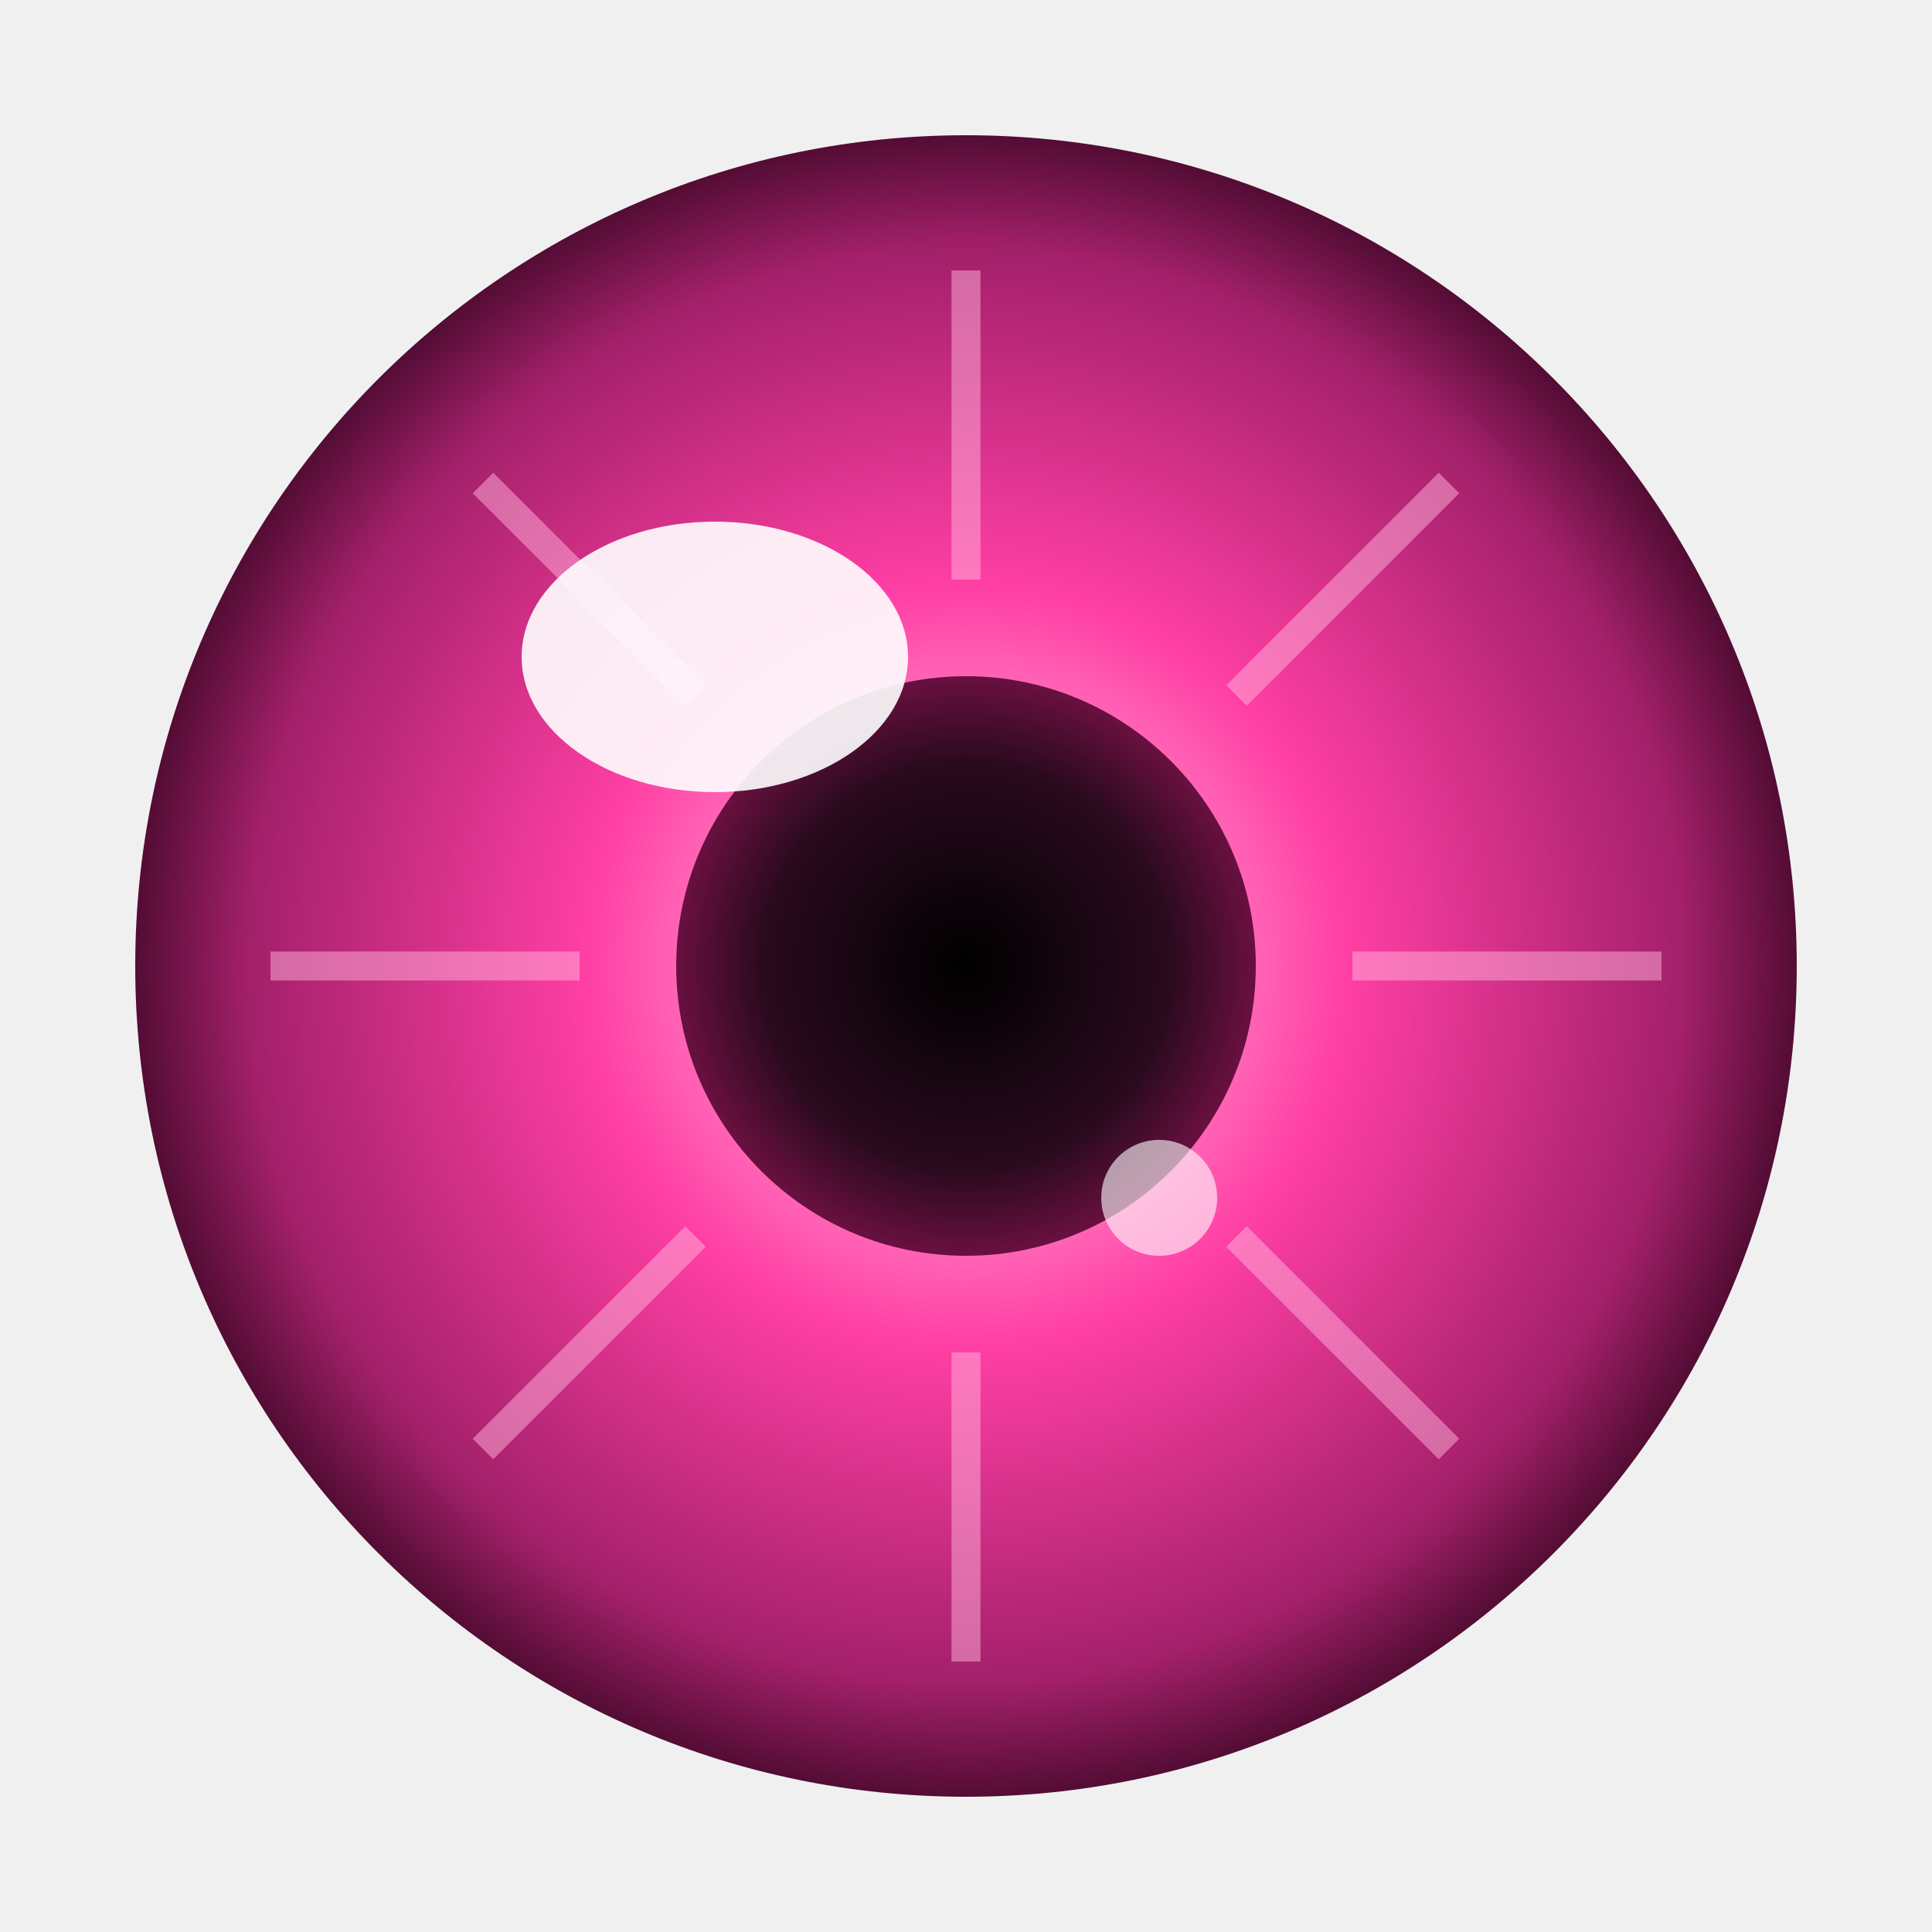
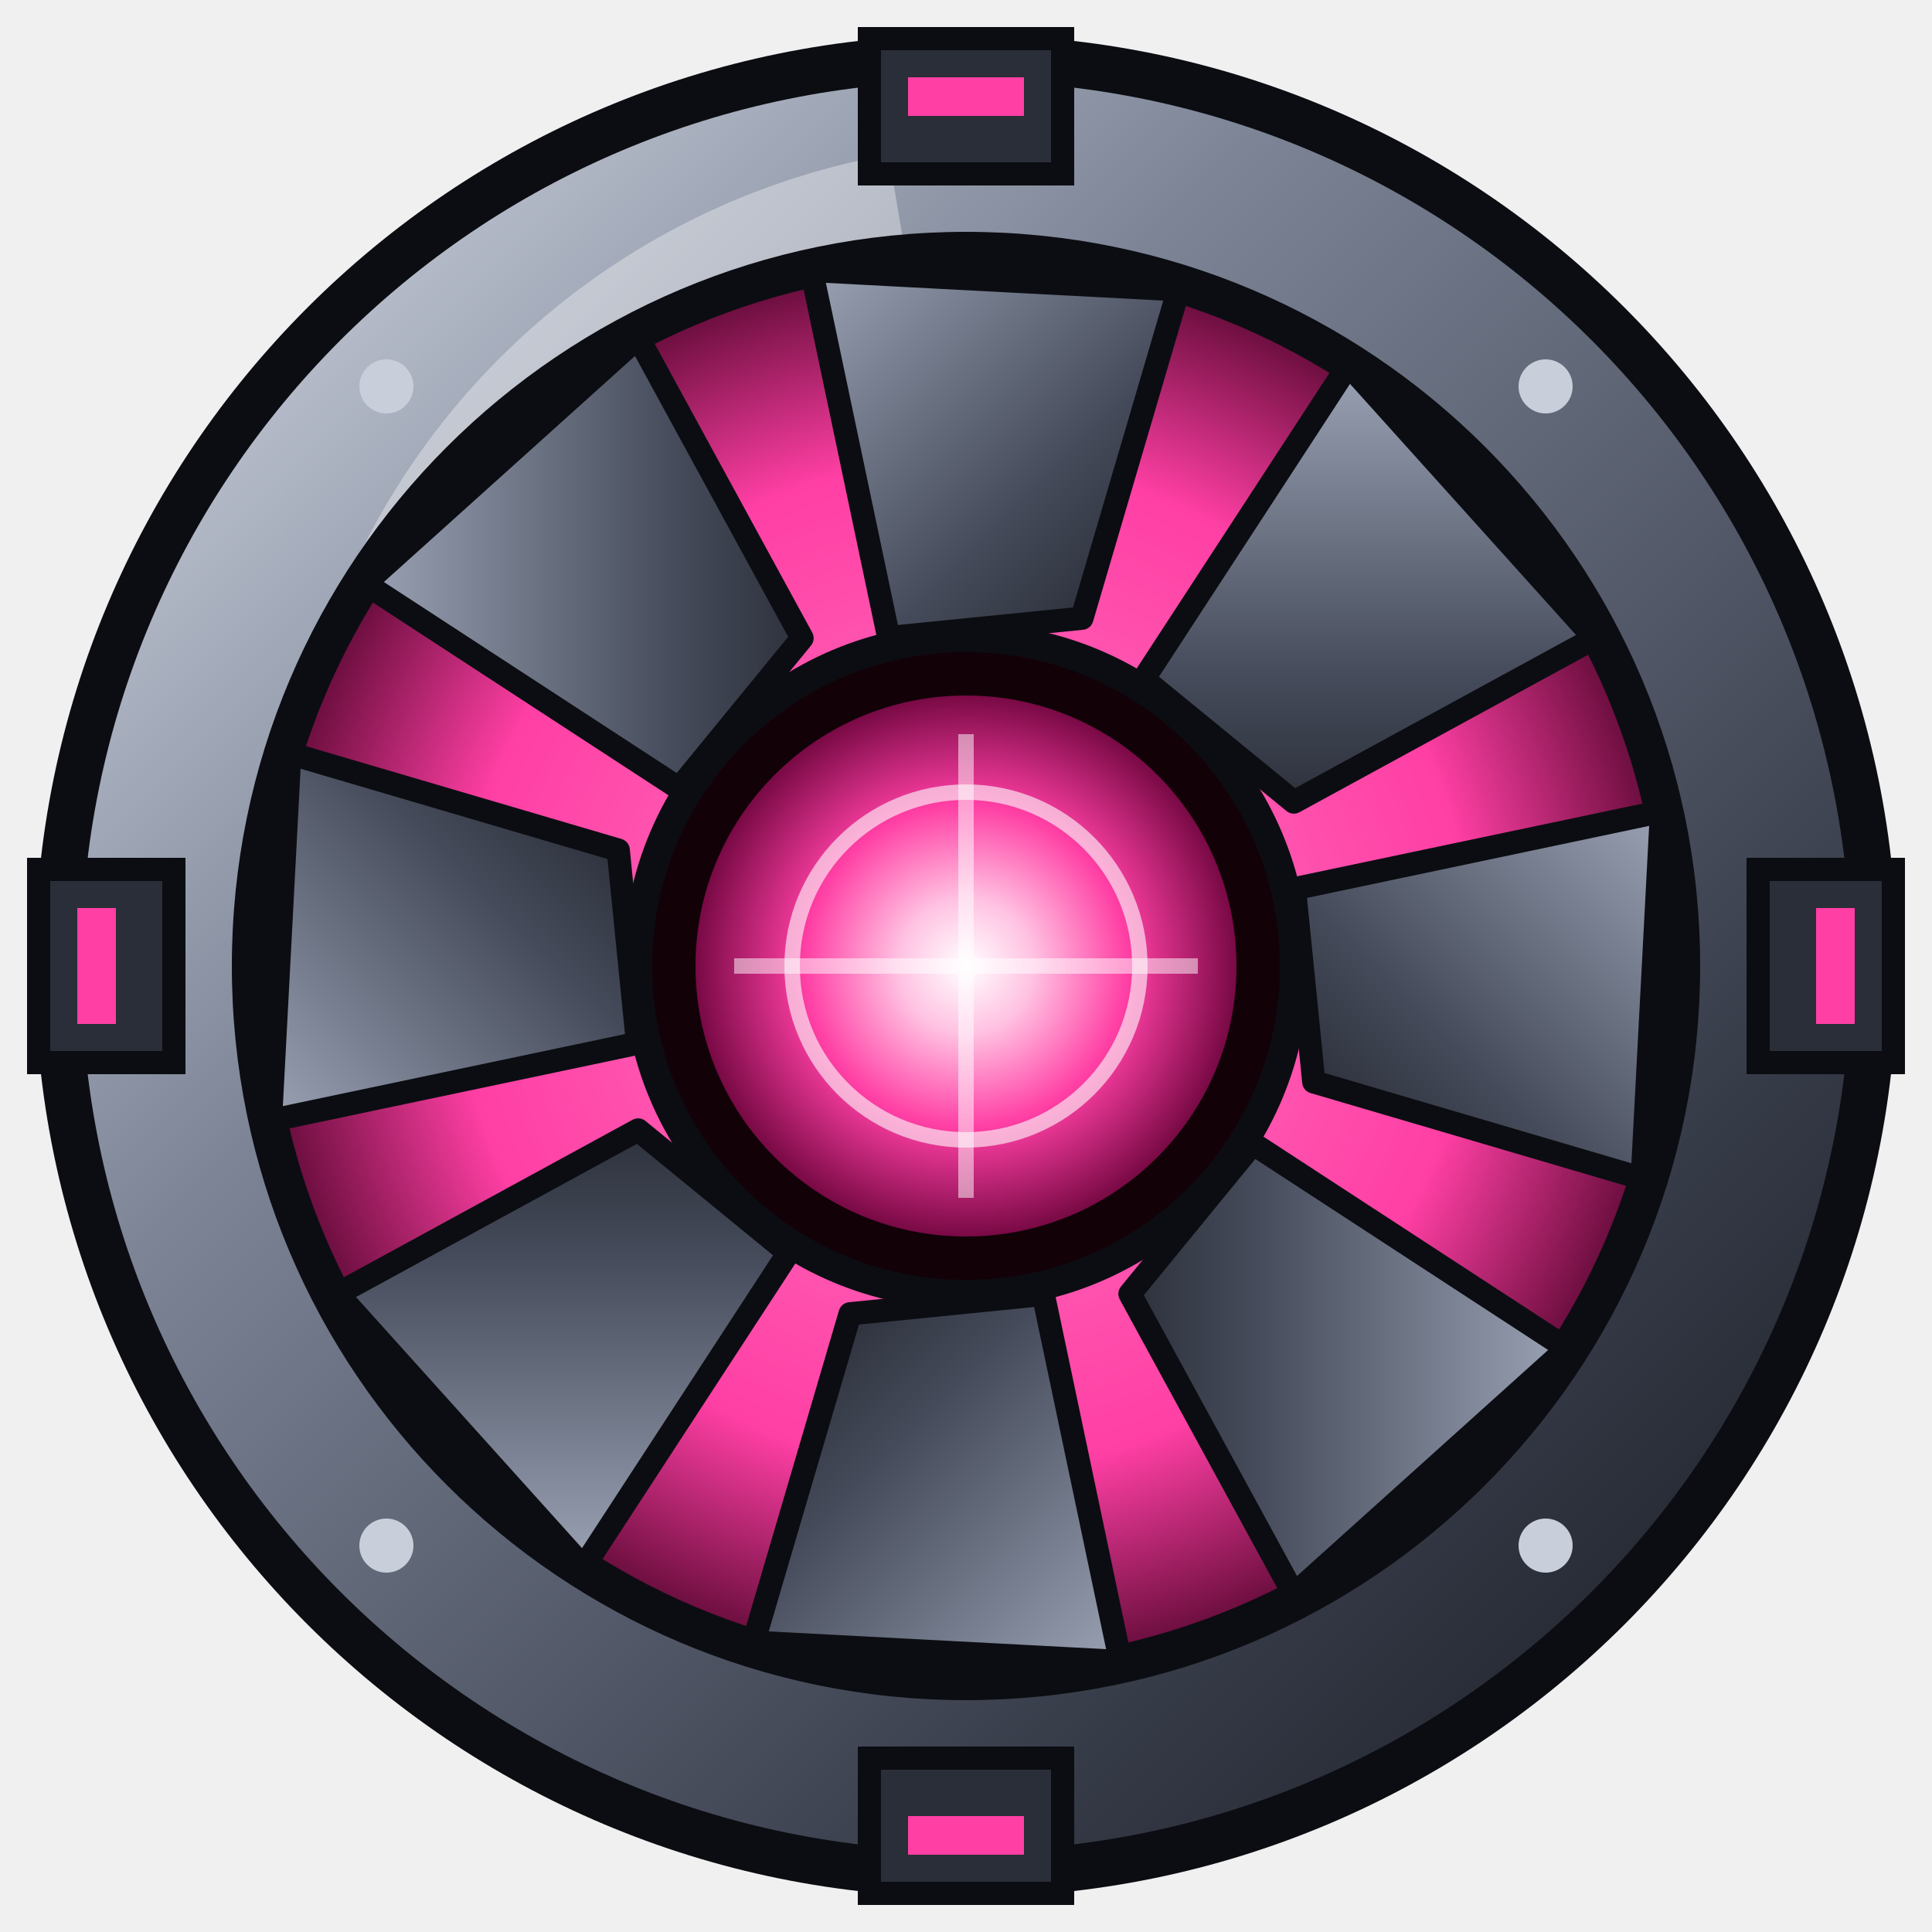
<svg xmlns="http://www.w3.org/2000/svg" viewBox="0 0 100 100">
  <defs>
-     <radialGradient id="ce-iris" cx="0.5" cy="0.5">
-       <stop offset="0" stop-color="#ffd6ee" />
-       <stop offset="0.45" stop-color="#ff3fa4" />
-       <stop offset="0.85" stop-color="#a3206a" />
-       <stop offset="1" stop-color="#4a0a2e" />
+     <linearGradient id="ce-ring" x1="0" y1="0" x2="1" y2="1">
+       <stop offset="0" stop-color="#dfe4ee" />
+       <stop offset="0.35" stop-color="#7c8496" />
+       <stop offset="0.75" stop-color="#363b48" />
+       <stop offset="1" stop-color="#14161c" />
+     </linearGradient>
+     <linearGradient id="ce-blade" x1="0" y1="0" x2="1" y2="1">
+       <stop offset="0" stop-color="#9aa2b4" />
+       <stop offset="0.6" stop-color="#454b5a" />
+       <stop offset="1" stop-color="#1e2129" />
+     </linearGradient>
+     <radialGradient id="ce-lens">
+       <stop offset="0" stop-color="#ffffff" />
+       <stop offset="0.25" stop-color="#ffc2e2" />
+       <stop offset="0.6" stop-color="#ff3fa4" />
+       <stop offset="1" stop-color="#7a0a46" />
    </radialGradient>
-     <radialGradient id="ce-pupil" cx="0.5" cy="0.5">
-       <stop offset="0" stop-color="#000000" />
-       <stop offset="0.7" stop-color="#2a0a1e" />
-       <stop offset="1" stop-color="#6a1040" />
+     <radialGradient id="ce-under">
+       <stop offset="0" stop-color="#ff7ac4" />
+       <stop offset="0.7" stop-color="#ff3fa4" />
+       <stop offset="1" stop-color="#5a0832" />
    </radialGradient>
  </defs>
-   <circle cx="50" cy="50" r="43" fill="url(#ce-iris)" />
-   <g stroke="#ffb3dc" stroke-width="1.5" opacity="0.5">
-     <path d="M50 14 L50 30 M50 70 L50 86 M14 50 L30 50 M70 50 L86 50 M25 25 L36 36 M64 64 L75 75 M75 25 L64 36 M25 75 L36 64" />
+   <circle cx="50" cy="50" r="47" fill="url(#ce-ring)" stroke="#0c0d12" stroke-width="2.4" />
+   <path d="M18 30 A38 38 0 0 1 46 8 L47 14 A32 32 0 0 0 24 33 Z" fill="#ffffff" opacity="0.35" />
+   <g fill="#2a2e38" stroke="#0c0d12" stroke-width="1.2">
+     <rect x="45" y="2" width="10" height="7" />
+     <rect x="45" y="91" width="10" height="7" />
+     <rect x="2" y="45" width="7" height="10" />
+     <rect x="91" y="45" width="7" height="10" />
  </g>
-   <circle cx="50" cy="50" r="15" fill="url(#ce-pupil)" />
-   <ellipse cx="37" cy="34" rx="10" ry="7" fill="#ffffff" opacity="0.9" />
-   <circle cx="60" cy="62" r="3" fill="#ffffff" opacity="0.6" />
+   <g fill="#ff3fa4">
+     <rect x="47" y="4" width="6" height="2" />
+     <rect x="47" y="94" width="6" height="2" />
+     <rect x="4" y="47" width="2" height="6" />
+     <rect x="94" y="47" width="2" height="6" />
+   </g>
+   <circle cx="50" cy="50" r="37" fill="url(#ce-under)" stroke="#0c0d12" stroke-width="2" />
+   <g fill="url(#ce-blade)" stroke="#0c0d12" stroke-width="1.2" stroke-linejoin="round">
+     <path d="M42 14 L61 15 L56 32 L46 33 Z" />
+     <path d="M42 14 L61 15 L56 32 L46 33 Z" transform="rotate(45 50 50)" />
+     <path d="M42 14 L61 15 L56 32 L46 33 Z" transform="rotate(90 50 50)" />
+     <path d="M42 14 L61 15 L56 32 L46 33 Z" transform="rotate(135 50 50)" />
+     <path d="M42 14 L61 15 L56 32 L46 33 Z" transform="rotate(180 50 50)" />
+     <path d="M42 14 L61 15 L56 32 L46 33 Z" transform="rotate(225 50 50)" />
+     <path d="M42 14 L61 15 L56 32 L46 33 Z" transform="rotate(270 50 50)" />
+     <path d="M42 14 L61 15 L56 32 L46 33 Z" transform="rotate(315 50 50)" />
+   </g>
+   <circle cx="50" cy="50" r="17" fill="#120208" stroke="#0c0d12" stroke-width="1.5" />
+   <circle cx="50" cy="50" r="14" fill="url(#ce-lens)" />
+   <path d="M50 38 L50 62 M38 50 L62 50" stroke="#ffffff" stroke-width="0.8" opacity="0.5" />
+   <circle cx="50" cy="50" r="9" fill="none" stroke="#ffffff" stroke-width="0.8" opacity="0.6" />
+   <g fill="#c9cfda">
+     <circle cx="20" cy="20" r="1.4" />
+     <circle cx="80" cy="20" r="1.4" />
+     <circle cx="20" cy="80" r="1.4" />
+     <circle cx="80" cy="80" r="1.4" />
+   </g>
</svg>
